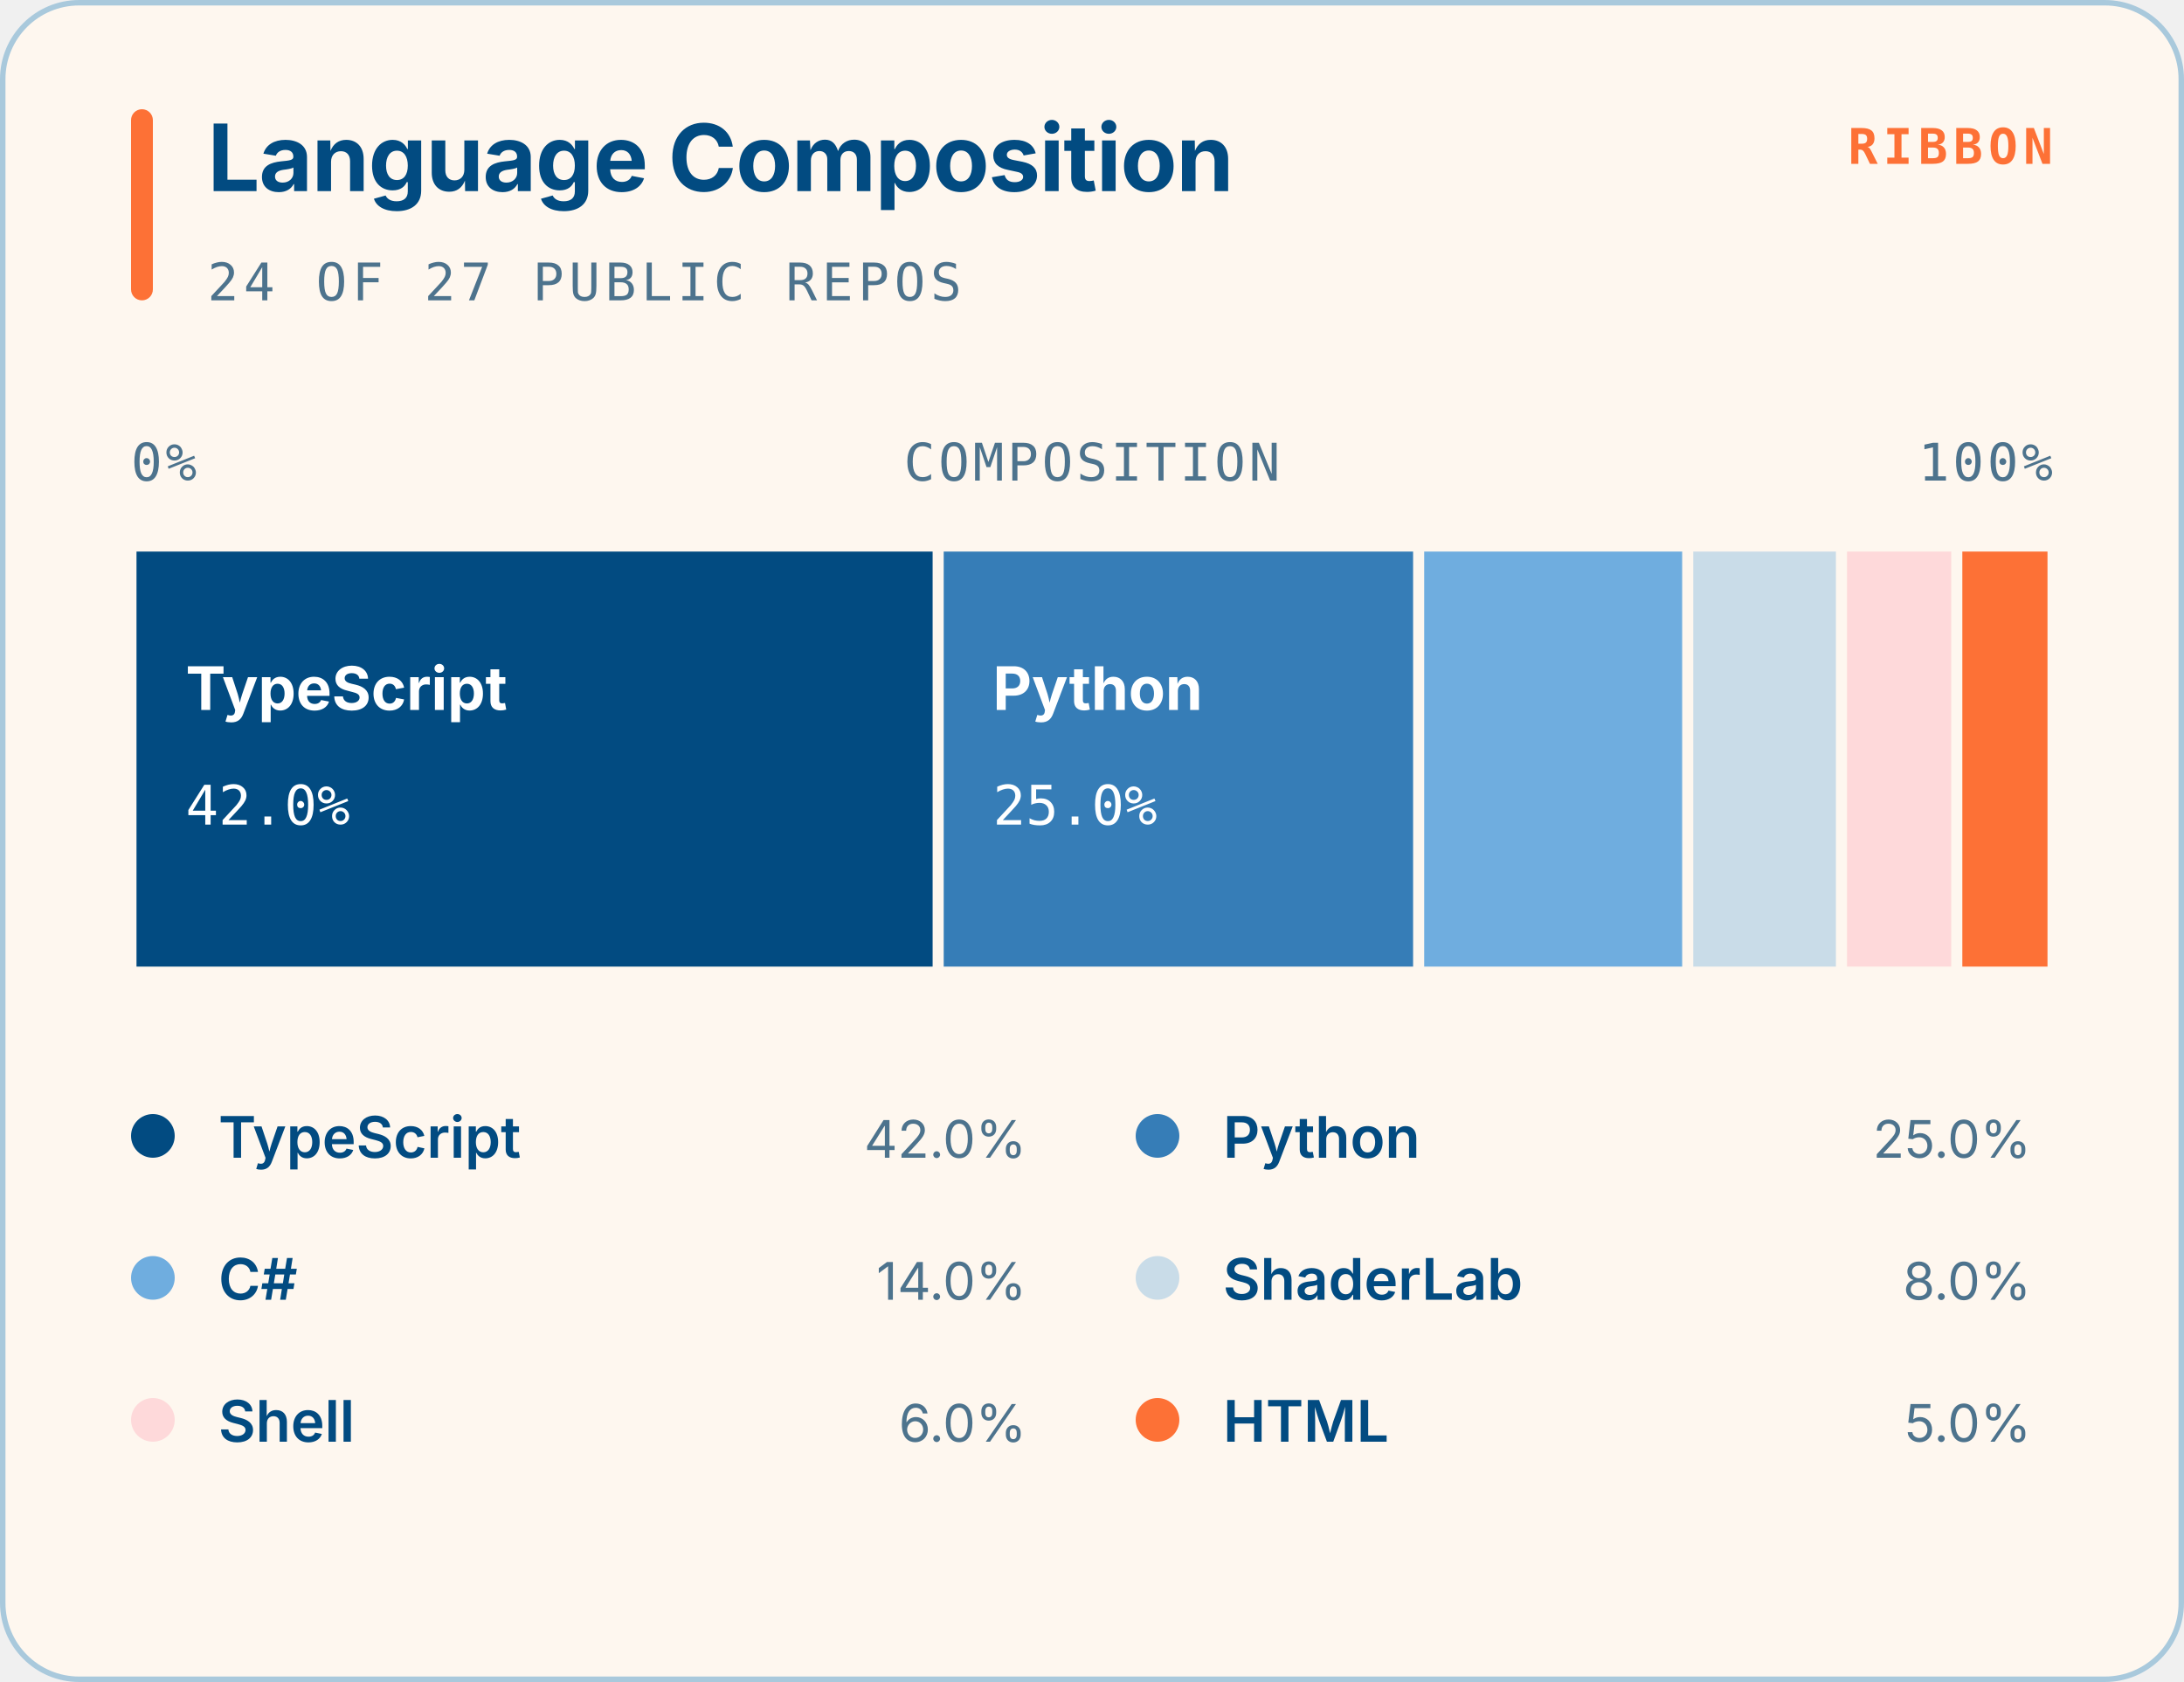
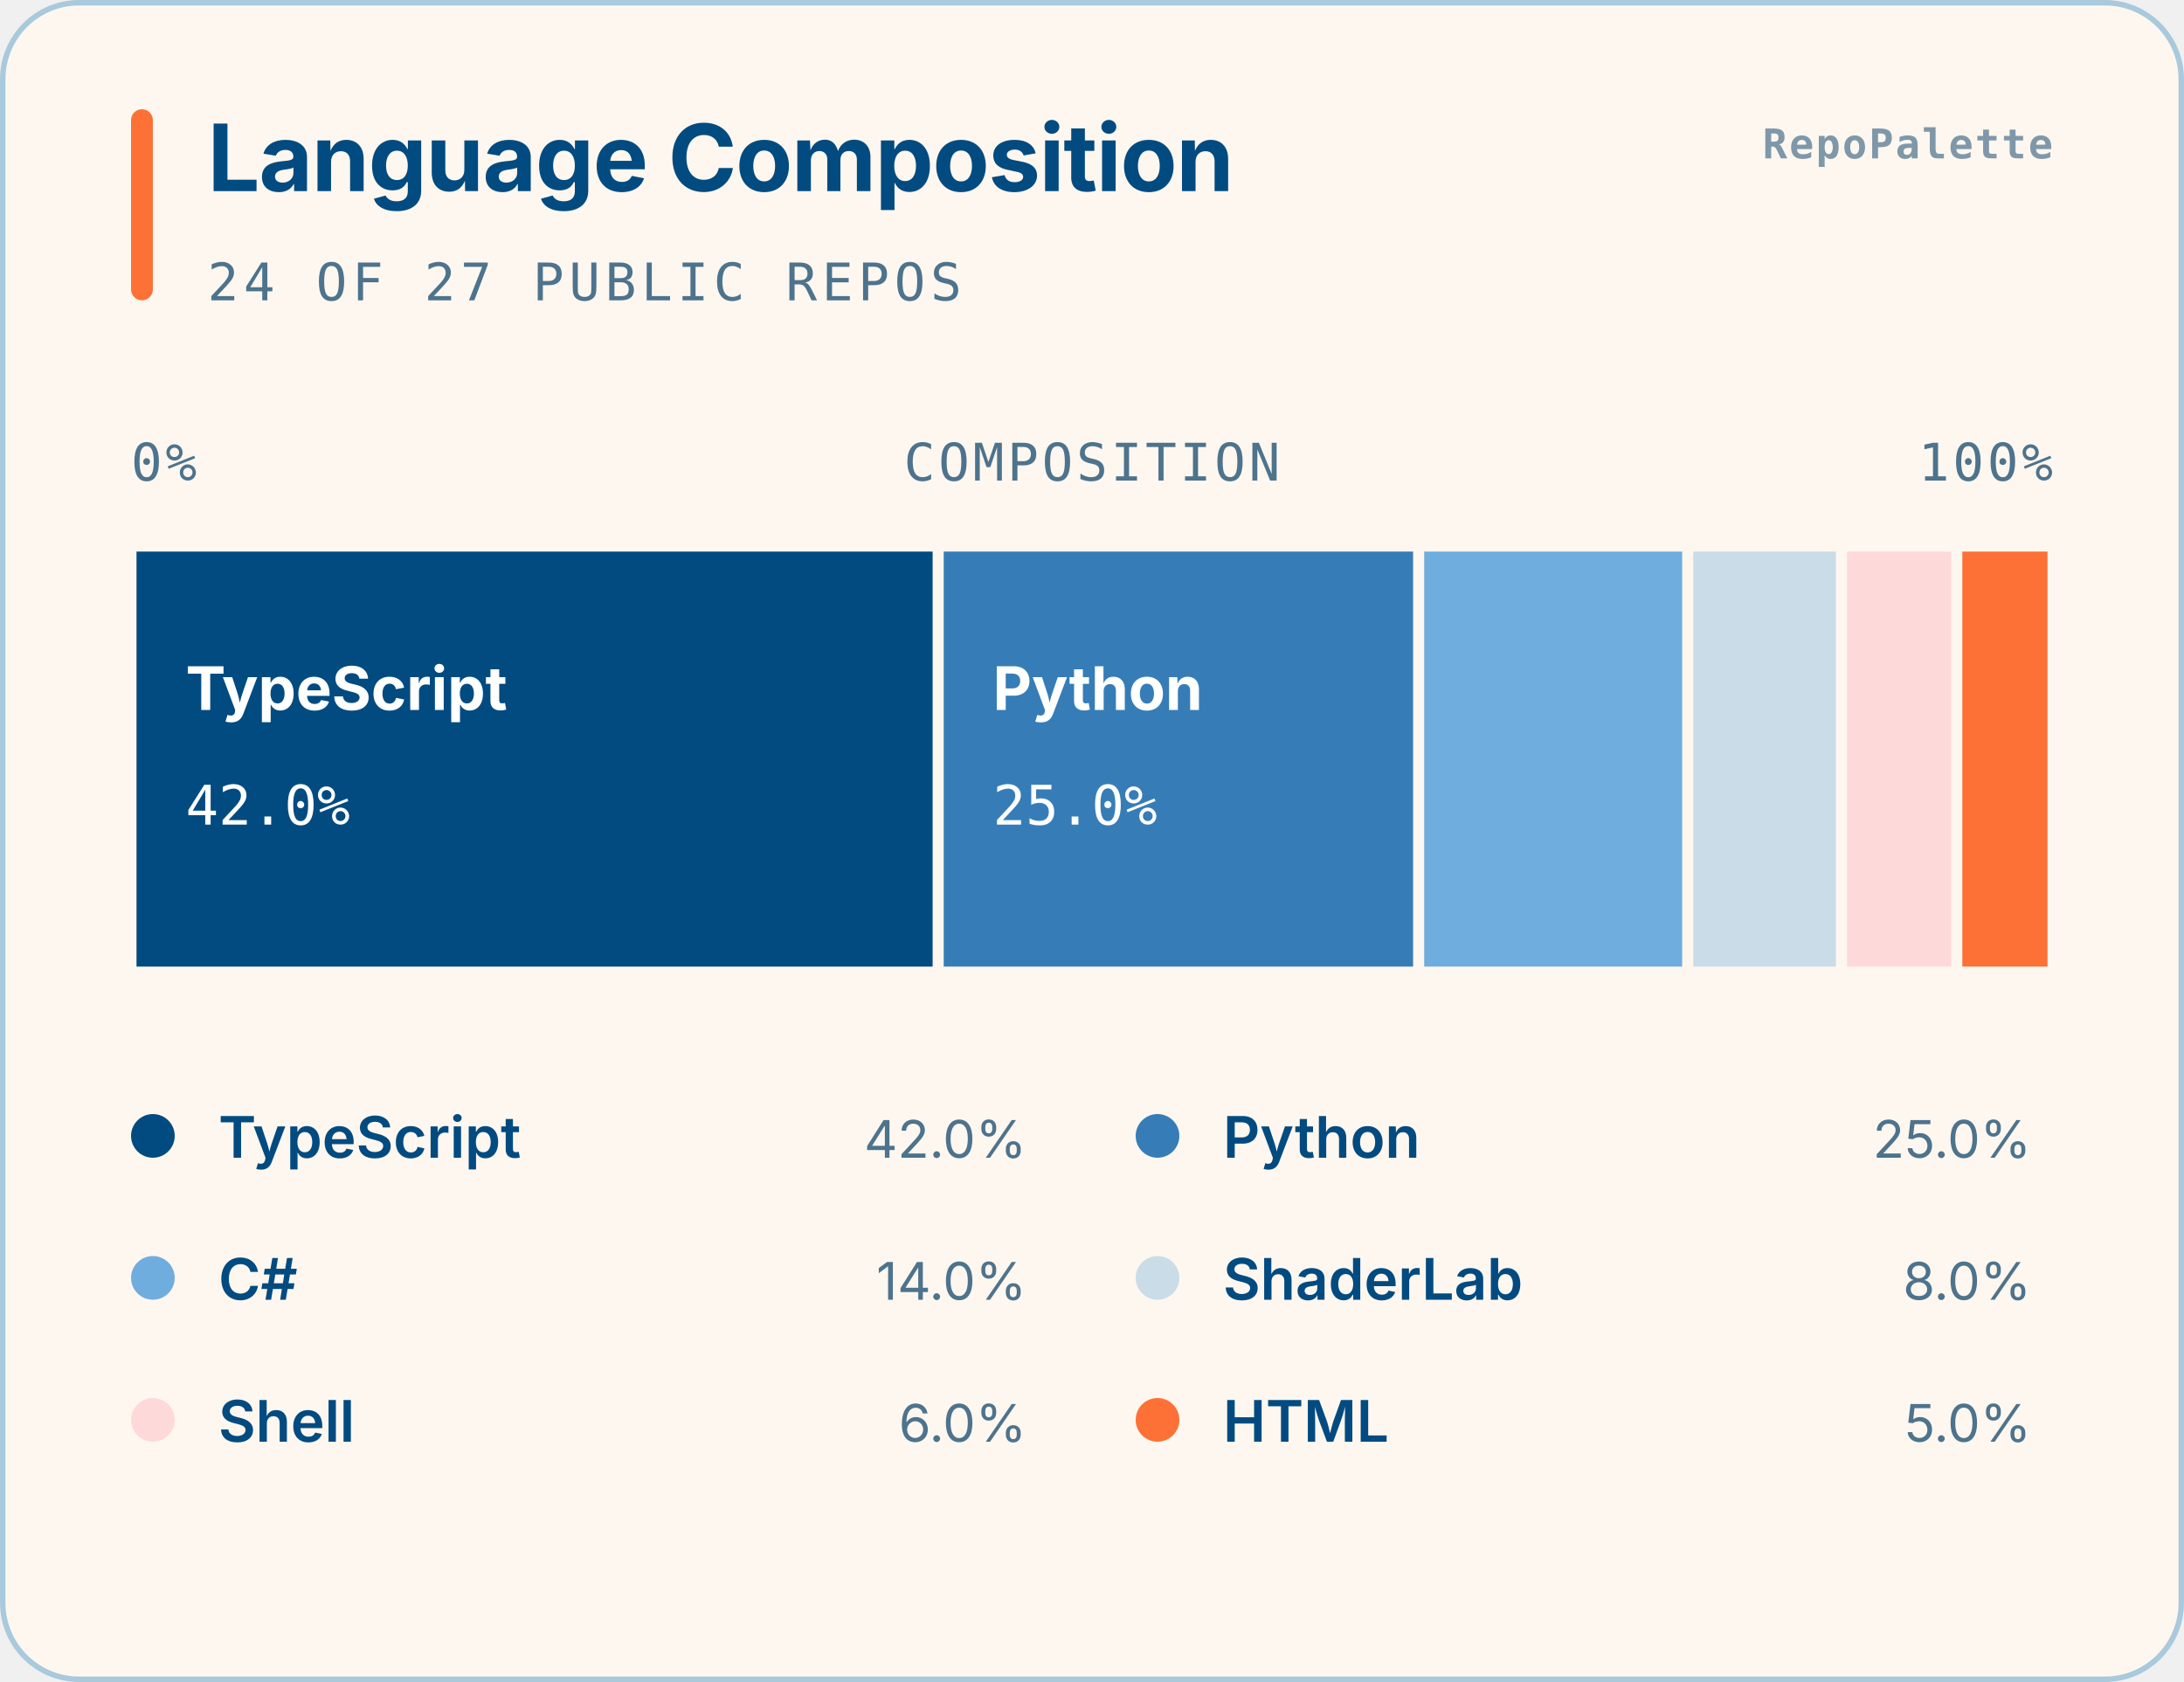
<svg xmlns="http://www.w3.org/2000/svg" role="img" aria-labelledby="title description" data-style="ribbon" data-theme="paper" width="400" height="308" viewBox="0 0 400 308">
  <style>
    text { font-family: -apple-system, BlinkMacSystemFont, Segoe UI, sans-serif; }
    .title { fill: #024b81; font-size: 17px; font-weight: 700; letter-spacing: -0.2px; }
-     .meta, .style-tag, .rank, .metric-label { font-family: ui-monospace, SFMono-Regular, Consolas, monospace; }
+     .meta, .brand-watermark, .rank, .metric-label { font-family: ui-monospace, SFMono-Regular, Consolas, monospace; }
    .meta { fill: #4d738d; font-size: 9.5px; letter-spacing: 0.9px; }
-     .style-tag { fill: #fd7136; font-size: 9px; font-weight: 700; letter-spacing: 1px; }
+     .brand-watermark { fill: #4d738d; font-size: 7.5px; font-weight: 600; letter-spacing: 0.35px; opacity: 0.72; }
    .label { fill: #024b81; font-size: 12px; font-weight: 650; }
    .value { fill: #4d738d; font-size: 11px; font-variant-numeric: tabular-nums; }
    .rank { fill: #fd7136; font-size: 9px; font-weight: 700; }
    .metric { fill: #024b81; font-size: 27px; font-weight: 750; font-variant-numeric: tabular-nums; }
    .metric-label { fill: #4d738d; font-size: 7px; letter-spacing: 0.7px; }
    .legend-rank { fill: #4d738d; font-family: ui-monospace, SFMono-Regular, Consolas, monospace; font-size: 8px; font-weight: 700; }
    .legend-label { fill: #024b81; font-size: 10.5px; font-weight: 600; }
    .legend-value { fill: #4d738d; font-size: 9.5px; font-variant-numeric: tabular-nums; }
    .axis-note { fill: #4d738d; font-family: ui-monospace, SFMono-Regular, Consolas, monospace; font-size: 9.5px; letter-spacing: 0.6px; }
    .part-label { font-size: 11px; font-weight: 700; }
    .part-rank { font-family: ui-monospace, SFMono-Regular, Consolas, monospace; font-size: 9px; font-weight: 800; }
    .part-value { font-family: ui-monospace, SFMono-Regular, Consolas, monospace; font-size: 10px; font-variant-numeric: tabular-nums; }
    .center-label { fill: #024b81; font-size: 12px; font-weight: 700; }
    .center-value { fill: #4d738d; font-family: ui-monospace, SFMono-Regular, Consolas, monospace; font-size: 9px; }
    .node-label { font-size: 9px; font-weight: 750; }
    .empty { fill: #4d738d; font-size: 11px; }
  </style>
  <rect class="card" x="0.5" y="0.5" width="399" height="307" rx="14" fill="#fef7ef" stroke="#a9c9dc" />
  <rect x="24" y="20" width="4" height="35" rx="2" fill="#fd7136" />
  <text class="title" x="38" y="35">Language Composition</text>
  <text class="meta" x="38" y="55">24 OF 27 PUBLIC REPOS</text>
-   <text class="style-tag" text-anchor="end" x="376" y="30">RIBBON</text>
+   <text class="brand-watermark" data-role="brand-watermark" text-anchor="end" x="376" y="29" aria-hidden="true">RepoPalette</text>
  <text class="axis-note" x="24" y="88">0%</text>
  <text class="axis-note" text-anchor="middle" x="200" y="88">COMPOSITION</text>
  <text class="axis-note" text-anchor="end" x="376" y="88">100%</text>
  <g data-role="ribbon-part">
    <rect data-role="composition-part" data-language="TypeScript" data-share="42" x="24" y="100" width="147.84" height="78" fill="#024b81" stroke="#fef7ef" stroke-width="2" />
    <text class="part-label" x="34" y="130" fill="#ffffff">TypeScript</text>
    <text class="part-value" x="34" y="151" fill="#ffffff">42.0%</text>
    <rect data-role="composition-part" data-language="Python" data-share="25" x="171.84" y="100" width="88" height="78" fill="#367db7" stroke="#fef7ef" stroke-width="2" />
    <text class="part-label" x="181.84" y="130" fill="#ffffff">Python</text>
    <text class="part-value" x="181.84" y="151" fill="#ffffff">25.0%</text>
    <rect data-role="composition-part" data-language="C#" data-share="14" x="259.84" y="100" width="49.28" height="78" fill="#6faddf" stroke="#fef7ef" stroke-width="2" />
    <rect data-role="composition-part" data-language="ShaderLab" data-share="8" x="309.12" y="100" width="28.16" height="78" fill="#c9dce8" stroke="#fef7ef" stroke-width="2" />
    <rect data-role="composition-part" data-language="Shell" data-share="6" x="337.28" y="100" width="21.12" height="78" fill="#fed9da" stroke="#fef7ef" stroke-width="2" />
    <rect data-role="composition-part" data-language="HTML" data-share="5" x="358.4" y="100" width="17.6" height="78" fill="#fd7136" stroke="#fef7ef" stroke-width="2" />
  </g>
  <g data-role="legend" data-columns="2">
    <circle cx="28" cy="208" r="4" fill="#024b81" />
    <text class="legend-label" x="40" y="212">TypeScript</text>
    <text class="legend-value" text-anchor="end" x="188" y="212">42.0%</text>
    <circle cx="212" cy="208" r="4" fill="#367db7" />
    <text class="legend-label" x="224" y="212">Python</text>
    <text class="legend-value" text-anchor="end" x="372" y="212">25.0%</text>
    <circle cx="28" cy="234" r="4" fill="#6faddf" />
    <text class="legend-label" x="40" y="238">C#</text>
    <text class="legend-value" text-anchor="end" x="188" y="238">14.0%</text>
    <circle cx="212" cy="234" r="4" fill="#c9dce8" />
    <text class="legend-label" x="224" y="238">ShaderLab</text>
    <text class="legend-value" text-anchor="end" x="372" y="238">8.0%</text>
    <circle cx="28" cy="260" r="4" fill="#fed9da" />
    <text class="legend-label" x="40" y="264">Shell</text>
    <text class="legend-value" text-anchor="end" x="188" y="264">6.0%</text>
    <circle cx="212" cy="260" r="4" fill="#fd7136" />
    <text class="legend-label" x="224" y="264">HTML</text>
    <text class="legend-value" text-anchor="end" x="372" y="264">5.0%</text>
  </g>
</svg>
